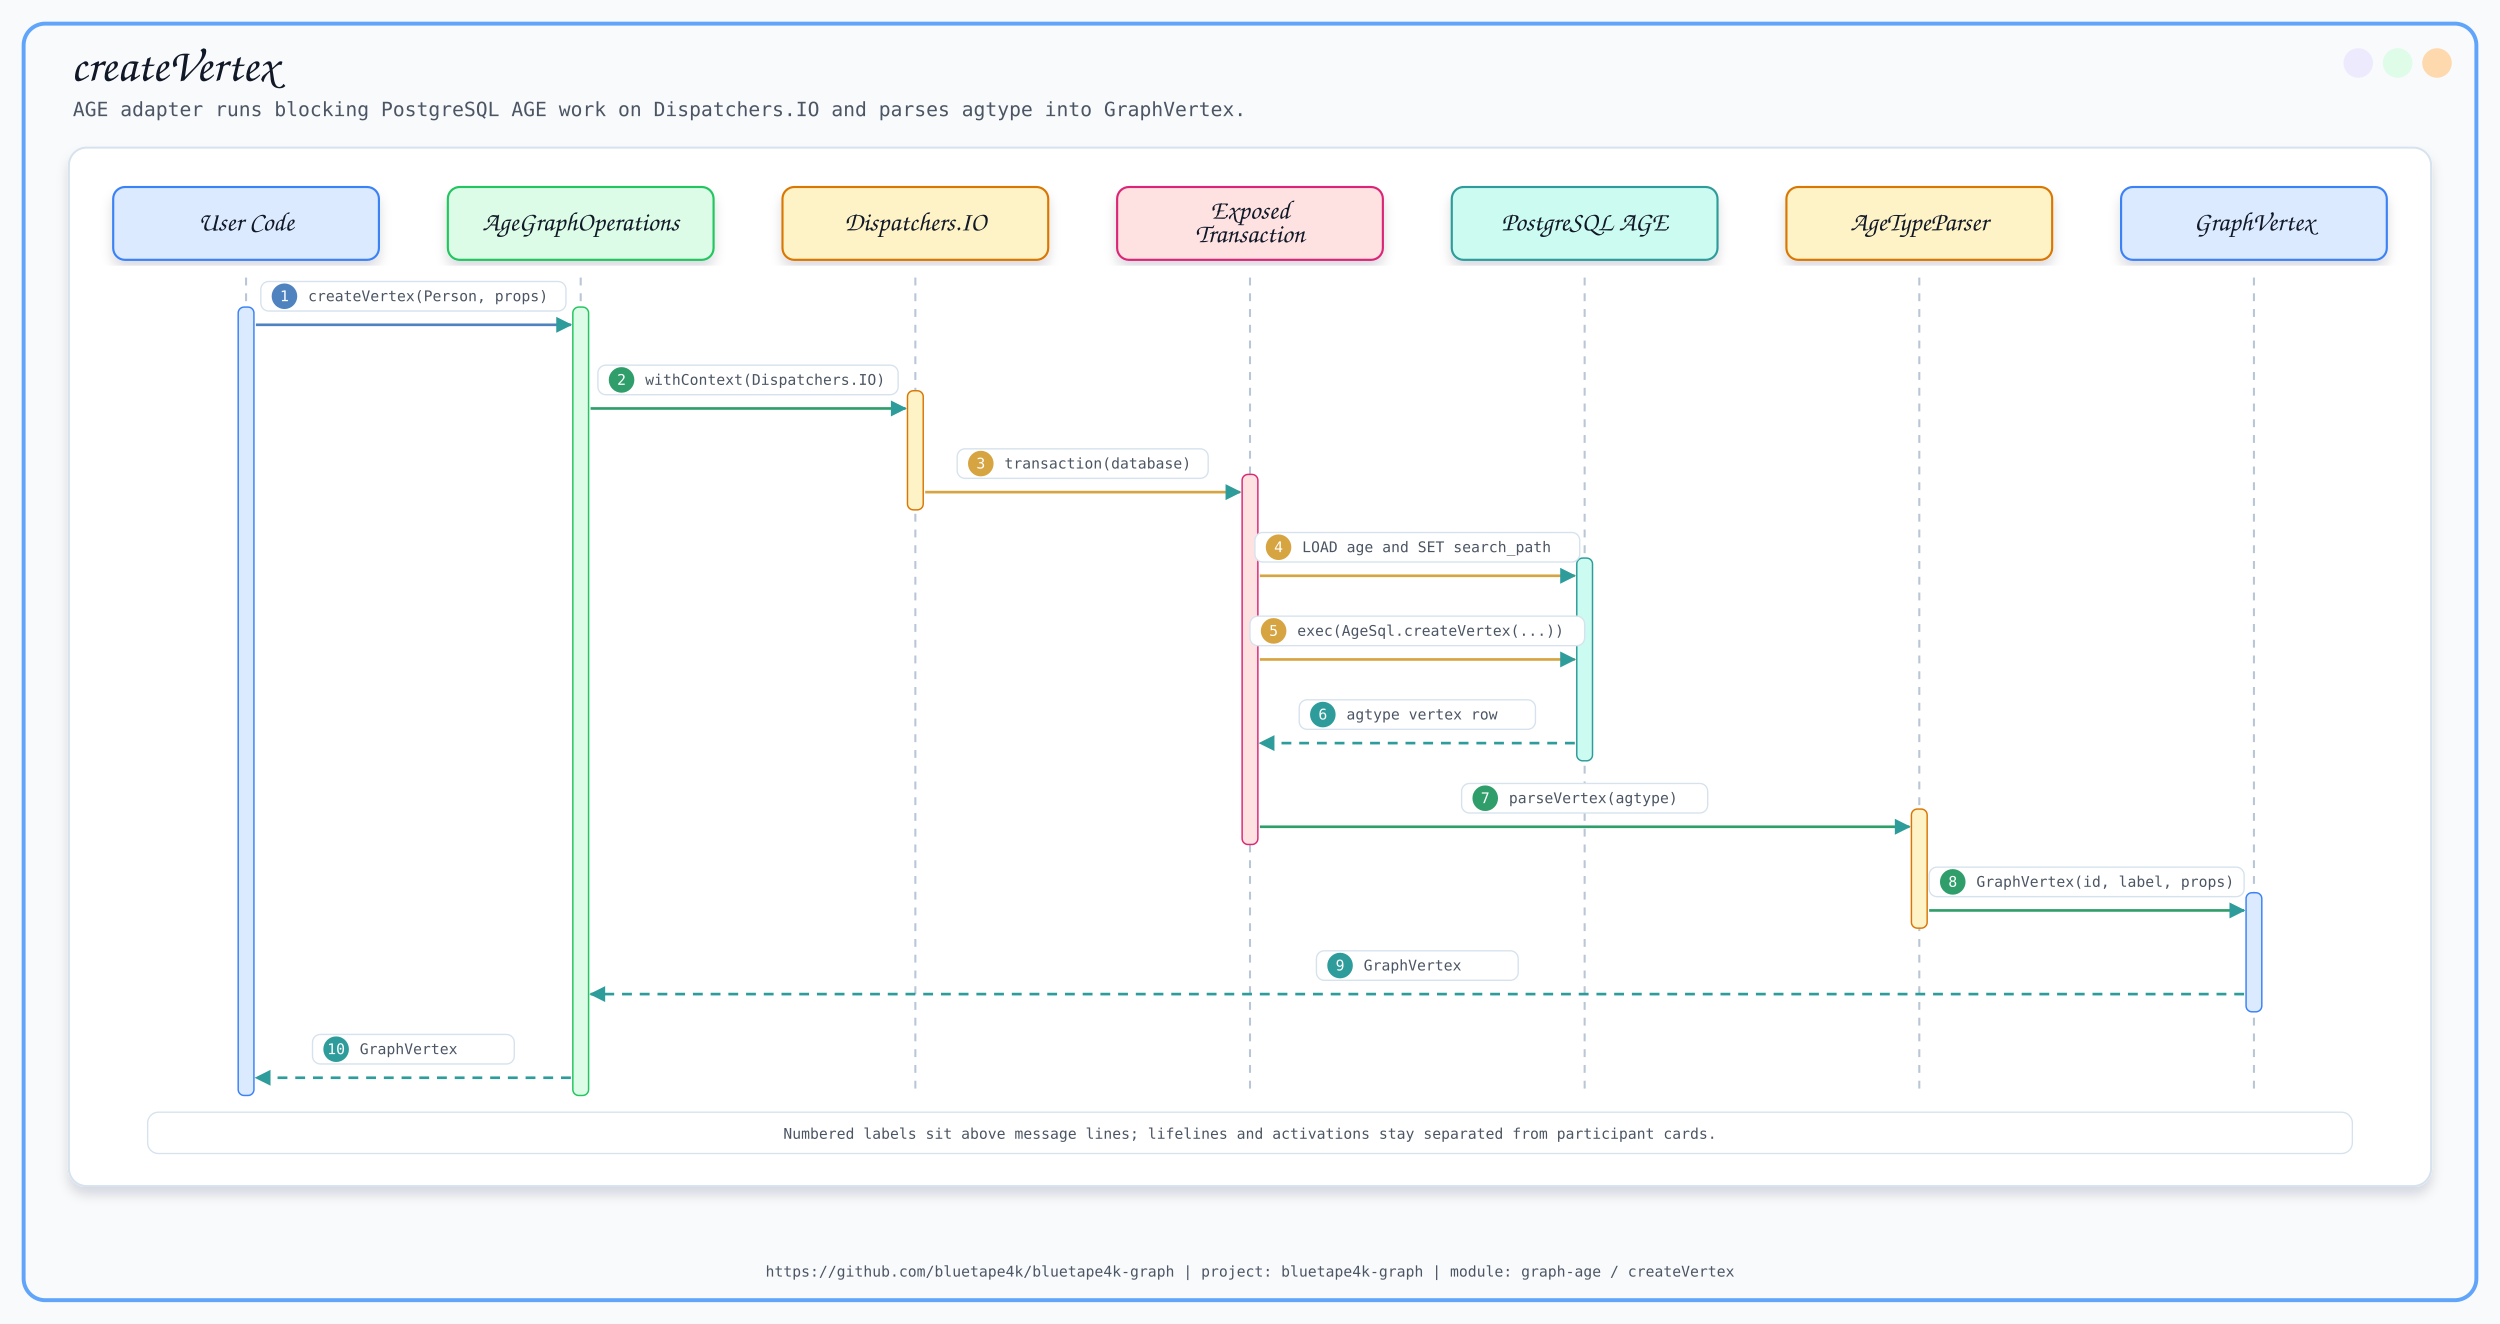
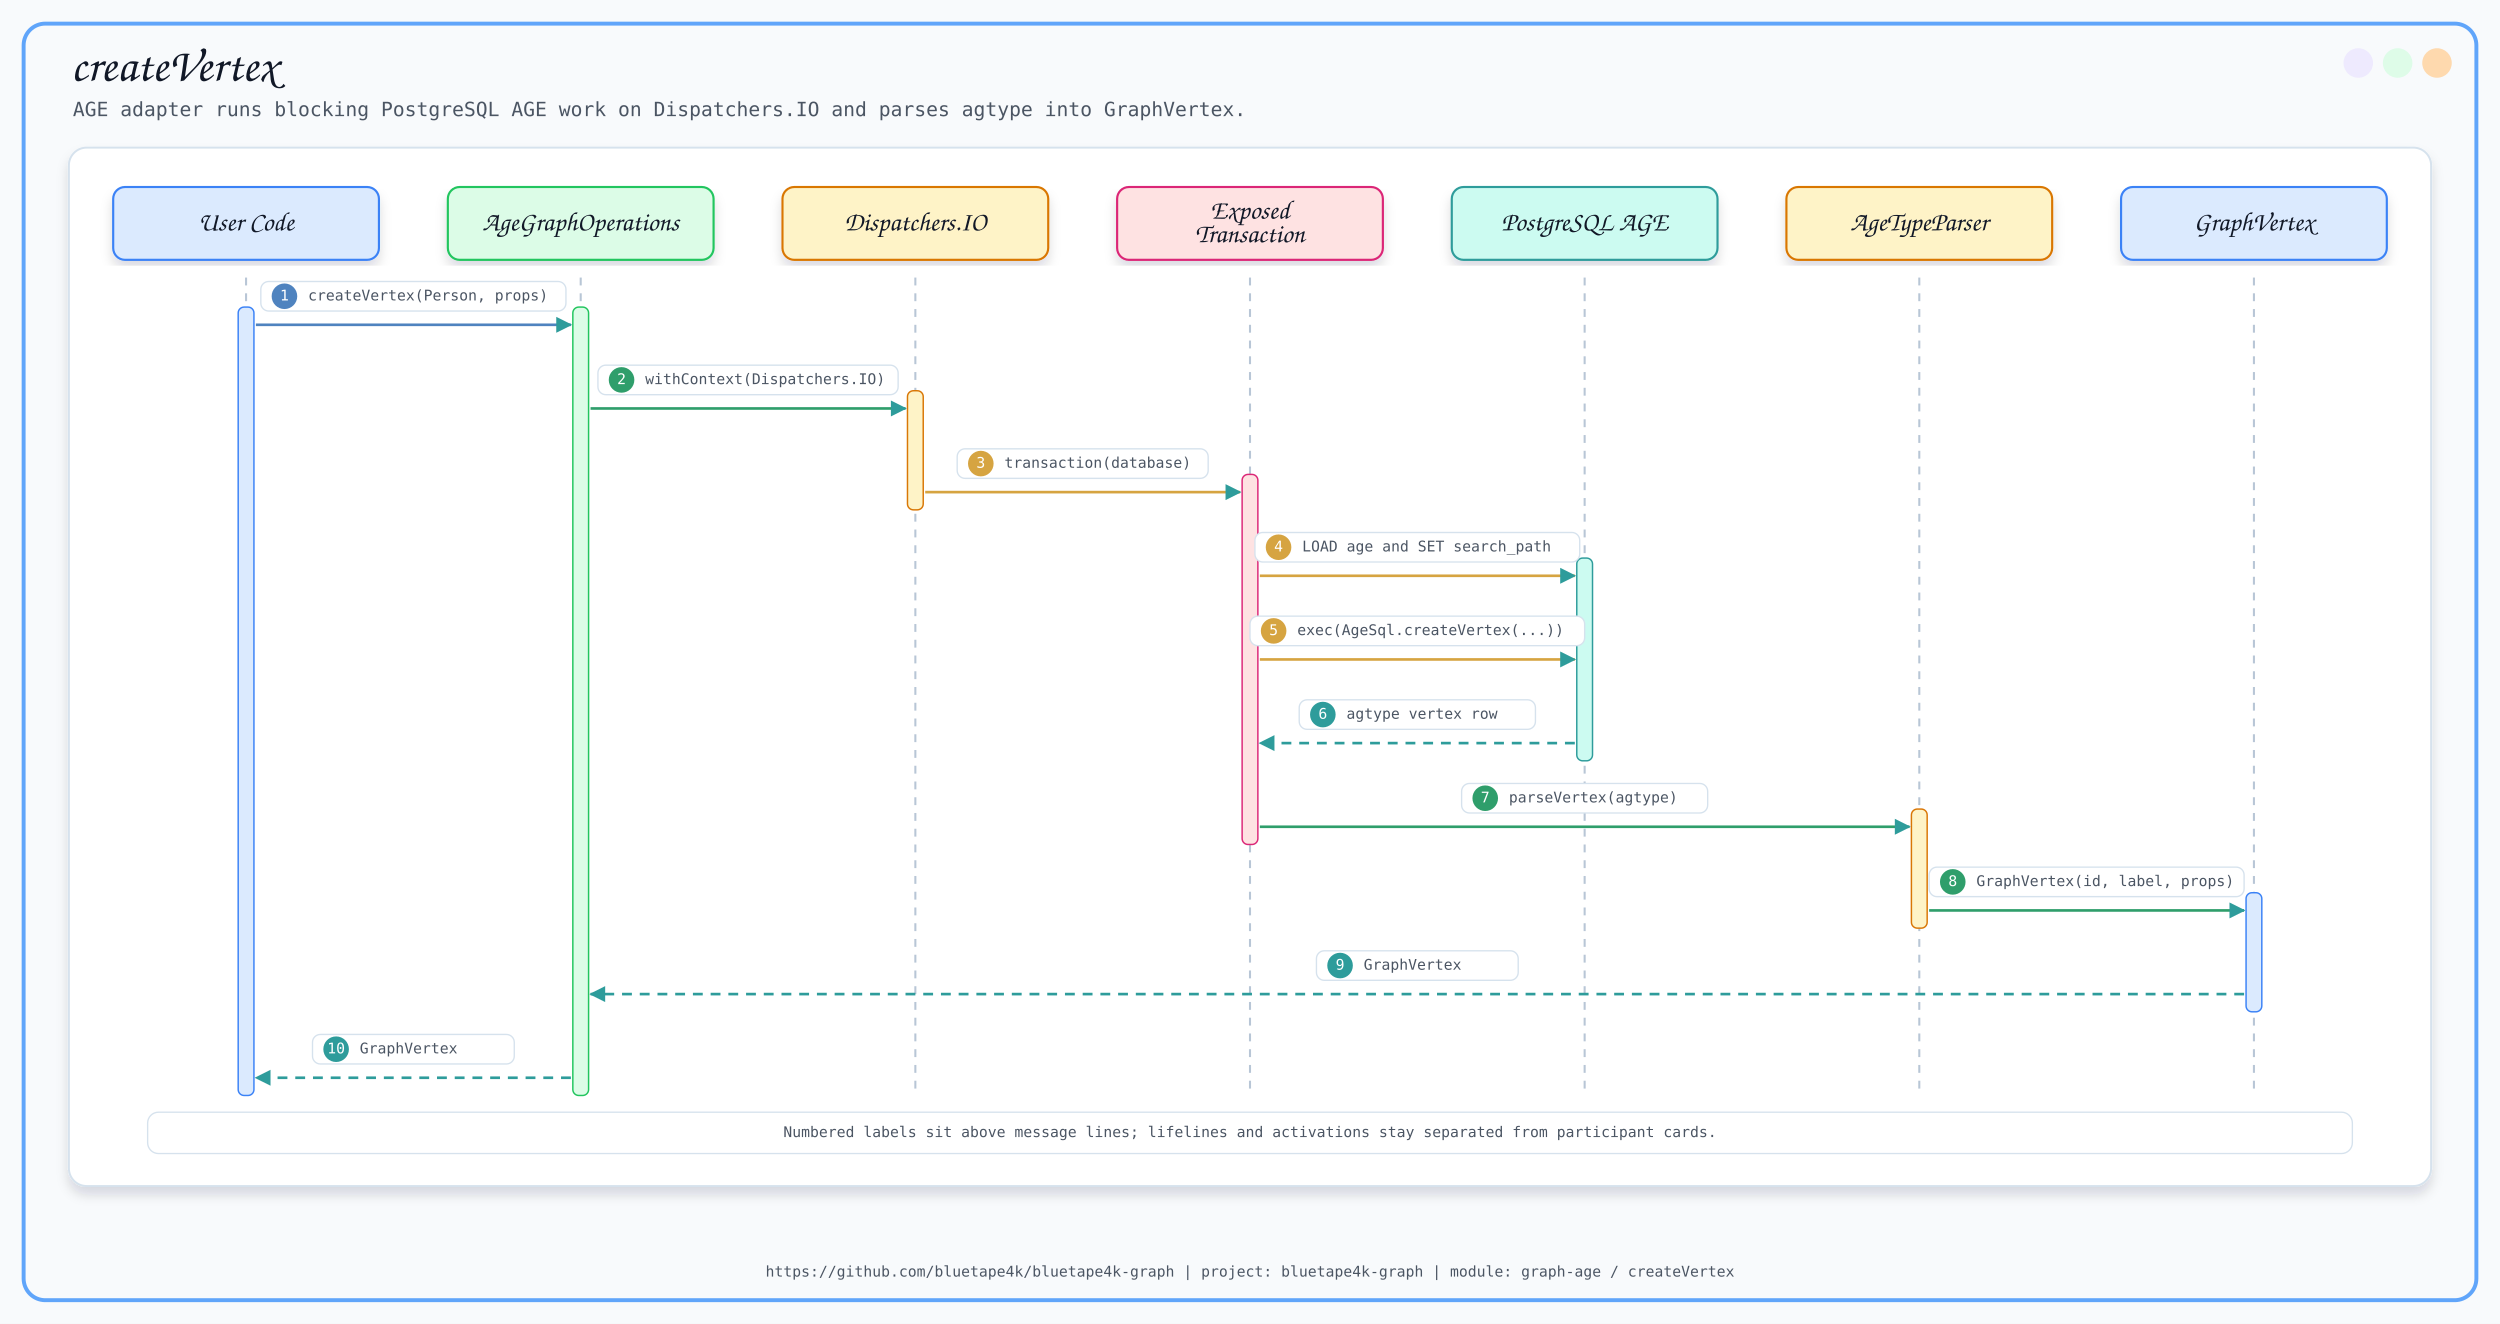
<svg xmlns="http://www.w3.org/2000/svg" width="2540" height="1345" viewBox="0 0 2540 1345">
  <defs>
    <filter id="softShadow" x="-8%" y="-8%" width="116%" height="116%">
      <feDropShadow dx="0" dy="8" stdDeviation="6" flood-color="#0F172A" flood-opacity="0.14" />
    </filter>
    <marker id="arrow" viewBox="0 0 10 10" refX="9" refY="5" markerWidth="8" markerHeight="8" orient="auto-start-reverse">
      <path d="M 0 0 L 10 5 L 0 10 z" fill="#2563EB" />
    </marker>
  </defs>
  <style>
      .title { font-family: 'Architects Daughter', cursive; font-size: 48px; fill: #111827; }
      .subtitle { font-family: 'Comic Mono', monospace; font-size: 20px; fill: #4B5563; }
      .label { font-family: 'Architects Daughter', cursive; font-size: 27px; fill: #111827; }
      .small { font-family: 'Comic Mono', monospace; font-size: 18px; fill: #374151; }
      .tiny { font-family: 'Comic Mono', monospace; font-size: 15px; fill: #4B5563; }
      .card { filter: url(#softShadow); }
      .line { stroke: #2563EB; stroke-width: 3; fill: none; marker-end: url(#arrow); }
      .thin { stroke: #60A5FA; stroke-width: 2; fill: none; marker-end: url(#arrow); }
      .dash { stroke: #64748B; stroke-width: 2; stroke-dasharray: 8 8; fill: none; marker-end: url(#arrow); }
    </style>
  <defs>
    <marker id="seqArrow" markerWidth="6" markerHeight="6" refX="5.5" refY="3" orient="auto" markerUnits="strokeWidth">
      <path d="M 0 0 L 6 3 L 0 6 z" fill="#2E9C9B" />
    </marker>
  </defs>
  <rect x="0" y="0" width="2540" height="1345" fill="#F8FAFC" />
  <rect x="24" y="24" width="2492" height="1297" rx="22" fill="none" stroke="#60A5FA" stroke-width="4" />
  <circle cx="2476" cy="64" r="15" fill="#FED7AA" opacity="0.95" />
  <circle cx="2436" cy="64" r="15" fill="#DCFCE7" opacity="0.95" />
  <circle cx="2396" cy="64" r="15" fill="#EDE9FE" opacity="0.95" />
  <text x="72" y="82" class="title">createVertex</text>
  <text x="74" y="118" class="subtitle">AGE adapter runs blocking PostgreSQL AGE work on Dispatchers.IO and parses agtype into GraphVertex.</text>
  <text x="1270.0" y="1297" text-anchor="middle" class="tiny">https://github.com/bluetape4k/bluetape4k-graph | project: bluetape4k-graph | module: graph-age / createVertex</text>
  <rect x="70" y="150" width="2400" height="1055" rx="18" fill="#FFFFFF" stroke="#D6E2ED" stroke-width="2" filter="url(#softShadow)" />
  <rect x="115.0" y="190" width="270" height="74" rx="12" fill="#DBEAFE" stroke="#3B82F6" stroke-width="2.2" filter="url(#softShadow)" />
-   <text x="250.0" y="227" text-anchor="middle" dominant-baseline="middle" class="label">User Code</text>
+   <text x="250.0" y="227.0" text-anchor="middle" dominant-baseline="middle" class="label">User Code</text>
  <line x1="250.0" y1="282" x2="250.0" y2="1113" stroke="#B8C6D6" stroke-width="2.1" stroke-dasharray="8 8" />
  <rect x="455.0" y="190" width="270" height="74" rx="12" fill="#DCFCE7" stroke="#22C55E" stroke-width="2.2" filter="url(#softShadow)" />
-   <text x="590.0" y="227" text-anchor="middle" dominant-baseline="middle" class="label">AgeGraphOperations</text>
+   <text x="590.0" y="227.0" text-anchor="middle" dominant-baseline="middle" class="label">AgeGraphOperations</text>
  <line x1="590.0" y1="282" x2="590.0" y2="1113" stroke="#B8C6D6" stroke-width="2.1" stroke-dasharray="8 8" />
  <rect x="795.0" y="190" width="270" height="74" rx="12" fill="#FEF3C7" stroke="#D97706" stroke-width="2.2" filter="url(#softShadow)" />
-   <text x="930.0" y="227" text-anchor="middle" dominant-baseline="middle" class="label">Dispatchers.IO</text>
+   <text x="930.0" y="227.0" text-anchor="middle" dominant-baseline="middle" class="label">Dispatchers.IO</text>
  <line x1="930.0" y1="282" x2="930.0" y2="1113" stroke="#B8C6D6" stroke-width="2.1" stroke-dasharray="8 8" />
  <rect x="1135.0" y="190" width="270" height="74" rx="12" fill="#FEE2E2" stroke="#DB2777" stroke-width="2.2" filter="url(#softShadow)" />
-   <text x="1270.0" y="215" text-anchor="middle" dominant-baseline="middle" class="label">Exposed</text>
-   <text x="1270.0" y="239" text-anchor="middle" dominant-baseline="middle" class="label">Transaction</text>
+   <text x="1270.0" y="215.0" text-anchor="middle" dominant-baseline="middle" class="label">Exposed</text>
+   <text x="1270.0" y="239.0" text-anchor="middle" dominant-baseline="middle" class="label">Transaction</text>
  <line x1="1270.0" y1="282" x2="1270.0" y2="1113" stroke="#B8C6D6" stroke-width="2.1" stroke-dasharray="8 8" />
  <rect x="1475.0" y="190" width="270" height="74" rx="12" fill="#CCFBF1" stroke="#2E9C9B" stroke-width="2.2" filter="url(#softShadow)" />
-   <text x="1610.0" y="227" text-anchor="middle" dominant-baseline="middle" class="label">PostgreSQL AGE</text>
+   <text x="1610.0" y="227.0" text-anchor="middle" dominant-baseline="middle" class="label">PostgreSQL AGE</text>
  <line x1="1610.0" y1="282" x2="1610.0" y2="1113" stroke="#B8C6D6" stroke-width="2.1" stroke-dasharray="8 8" />
  <rect x="1815.0" y="190" width="270" height="74" rx="12" fill="#FEF3C7" stroke="#D97706" stroke-width="2.2" filter="url(#softShadow)" />
-   <text x="1950.0" y="227" text-anchor="middle" dominant-baseline="middle" class="label">AgeTypeParser</text>
+   <text x="1950.0" y="227.0" text-anchor="middle" dominant-baseline="middle" class="label">AgeTypeParser</text>
  <line x1="1950.0" y1="282" x2="1950.0" y2="1113" stroke="#B8C6D6" stroke-width="2.1" stroke-dasharray="8 8" />
  <rect x="2155.0" y="190" width="270" height="74" rx="12" fill="#DBEAFE" stroke="#3B82F6" stroke-width="2.2" filter="url(#softShadow)" />
-   <text x="2290.0" y="227" text-anchor="middle" dominant-baseline="middle" class="label">GraphVertex</text>
+   <text x="2290.0" y="227.0" text-anchor="middle" dominant-baseline="middle" class="label">GraphVertex</text>
  <line x1="2290.0" y1="282" x2="2290.0" y2="1113" stroke="#B8C6D6" stroke-width="2.1" stroke-dasharray="8 8" />
  <rect x="242.0" y="312" width="16" height="801" rx="6" fill="#DBEAFE" stroke="#3B82F6" stroke-width="1.5" />
  <rect x="582.0" y="312" width="16" height="801" rx="6" fill="#DCFCE7" stroke="#22C55E" stroke-width="1.5" />
  <rect x="922.0" y="397" width="16" height="121" rx="6" fill="#FEF3C7" stroke="#D97706" stroke-width="1.5" />
  <rect x="1262.0" y="482" width="16" height="376" rx="6" fill="#FEE2E2" stroke="#DB2777" stroke-width="1.5" />
  <rect x="1602.0" y="567" width="16" height="206" rx="6" fill="#CCFBF1" stroke="#2E9C9B" stroke-width="1.5" />
  <rect x="1942.0" y="822" width="16" height="121" rx="6" fill="#FEF3C7" stroke="#D97706" stroke-width="1.5" />
  <rect x="2282.0" y="907" width="16" height="121" rx="6" fill="#DBEAFE" stroke="#3B82F6" stroke-width="1.5" />
  <line x1="260.0" y1="330" x2="580.0" y2="330" stroke="#4F83BF" stroke-width="2.7" marker-end="url(#seqArrow)" />
  <rect x="265.0" y="286" width="310" height="30" rx="8" fill="#FFFFFF" stroke="#D6E2ED" stroke-width="1.4" />
  <circle cx="289.0" cy="301" r="13" fill="#4F83BF" />
-   <text x="289.0" y="306" text-anchor="middle" class="tiny" style="fill:#FFFFFF">1</text>
-   <text x="313.0" y="306" class="tiny">createVertex(Person, props)</text>
+   <text x="289.0" y="301" text-anchor="middle" dominant-baseline="middle" class="tiny" style="fill:#FFFFFF">1</text>
+   <text x="313.0" y="301" dominant-baseline="middle" class="tiny">createVertex(Person, props)</text>
  <line x1="600.0" y1="415" x2="920.0" y2="415" stroke="#2F9E6B" stroke-width="2.7" marker-end="url(#seqArrow)" />
  <rect x="607.5" y="371" width="305" height="30" rx="8" fill="#FFFFFF" stroke="#D6E2ED" stroke-width="1.4" />
  <circle cx="631.5" cy="386" r="13" fill="#2F9E6B" />
-   <text x="631.5" y="391" text-anchor="middle" class="tiny" style="fill:#FFFFFF">2</text>
-   <text x="655.5" y="391" class="tiny">withContext(Dispatchers.IO)</text>
+   <text x="631.5" y="386" text-anchor="middle" dominant-baseline="middle" class="tiny" style="fill:#FFFFFF">2</text>
+   <text x="655.5" y="386" dominant-baseline="middle" class="tiny">withContext(Dispatchers.IO)</text>
  <line x1="940.0" y1="500" x2="1260.0" y2="500" stroke="#D6A441" stroke-width="2.7" marker-end="url(#seqArrow)" />
  <rect x="972.5" y="456" width="255" height="30" rx="8" fill="#FFFFFF" stroke="#D6E2ED" stroke-width="1.4" />
  <circle cx="996.5" cy="471" r="13" fill="#D6A441" />
-   <text x="996.5" y="476" text-anchor="middle" class="tiny" style="fill:#FFFFFF">3</text>
-   <text x="1020.5" y="476" class="tiny">transaction(database)</text>
+   <text x="996.5" y="471" text-anchor="middle" dominant-baseline="middle" class="tiny" style="fill:#FFFFFF">3</text>
+   <text x="1020.5" y="471" dominant-baseline="middle" class="tiny">transaction(database)</text>
  <line x1="1280.0" y1="585" x2="1600.0" y2="585" stroke="#D6A441" stroke-width="2.7" marker-end="url(#seqArrow)" />
  <rect x="1275.0" y="541" width="330" height="30" rx="8" fill="#FFFFFF" stroke="#D6E2ED" stroke-width="1.4" />
  <circle cx="1299.0" cy="556" r="13" fill="#D6A441" />
-   <text x="1299.0" y="561" text-anchor="middle" class="tiny" style="fill:#FFFFFF">4</text>
-   <text x="1323.0" y="561" class="tiny">LOAD age and SET search_path</text>
+   <text x="1299.0" y="556" text-anchor="middle" dominant-baseline="middle" class="tiny" style="fill:#FFFFFF">4</text>
+   <text x="1323.0" y="556" dominant-baseline="middle" class="tiny">LOAD age and SET search_path</text>
  <line x1="1280.0" y1="670" x2="1600.0" y2="670" stroke="#D6A441" stroke-width="2.7" marker-end="url(#seqArrow)" />
  <rect x="1270.0" y="626" width="340" height="30" rx="8" fill="#FFFFFF" stroke="#D6E2ED" stroke-width="1.4" />
  <circle cx="1294.0" cy="641" r="13" fill="#D6A441" />
-   <text x="1294.0" y="646" text-anchor="middle" class="tiny" style="fill:#FFFFFF">5</text>
-   <text x="1318.0" y="646" class="tiny">exec(AgeSql.createVertex(...))</text>
+   <text x="1294.0" y="641" text-anchor="middle" dominant-baseline="middle" class="tiny" style="fill:#FFFFFF">5</text>
+   <text x="1318.0" y="641" dominant-baseline="middle" class="tiny">exec(AgeSql.createVertex(...))</text>
  <line x1="1600.0" y1="755" x2="1280.0" y2="755" stroke="#2E9C9B" stroke-width="2.7" stroke-dasharray="10 8" marker-end="url(#seqArrow)" />
  <rect x="1320.0" y="711" width="240" height="30" rx="8" fill="#FFFFFF" stroke="#D6E2ED" stroke-width="1.4" />
  <circle cx="1344.0" cy="726" r="13" fill="#2E9C9B" />
-   <text x="1344.0" y="731" text-anchor="middle" class="tiny" style="fill:#FFFFFF">6</text>
-   <text x="1368.0" y="731" class="tiny">agtype vertex row</text>
+   <text x="1344.0" y="726" text-anchor="middle" dominant-baseline="middle" class="tiny" style="fill:#FFFFFF">6</text>
+   <text x="1368.0" y="726" dominant-baseline="middle" class="tiny">agtype vertex row</text>
  <line x1="1280.0" y1="840" x2="1940.0" y2="840" stroke="#2F9E6B" stroke-width="2.7" marker-end="url(#seqArrow)" />
  <rect x="1485.0" y="796" width="250" height="30" rx="8" fill="#FFFFFF" stroke="#D6E2ED" stroke-width="1.4" />
  <circle cx="1509.0" cy="811" r="13" fill="#2F9E6B" />
-   <text x="1509.0" y="816" text-anchor="middle" class="tiny" style="fill:#FFFFFF">7</text>
-   <text x="1533.0" y="816" class="tiny">parseVertex(agtype)</text>
+   <text x="1509.0" y="811" text-anchor="middle" dominant-baseline="middle" class="tiny" style="fill:#FFFFFF">7</text>
+   <text x="1533.0" y="811" dominant-baseline="middle" class="tiny">parseVertex(agtype)</text>
  <line x1="1960.0" y1="925" x2="2280.0" y2="925" stroke="#2F9E6B" stroke-width="2.7" marker-end="url(#seqArrow)" />
  <rect x="1960.0" y="881" width="320" height="30" rx="8" fill="#FFFFFF" stroke="#D6E2ED" stroke-width="1.4" />
  <circle cx="1984.0" cy="896" r="13" fill="#2F9E6B" />
-   <text x="1984.0" y="901" text-anchor="middle" class="tiny" style="fill:#FFFFFF">8</text>
-   <text x="2008.0" y="901" class="tiny">GraphVertex(id, label, props)</text>
+   <text x="1984.0" y="896" text-anchor="middle" dominant-baseline="middle" class="tiny" style="fill:#FFFFFF">8</text>
+   <text x="2008.0" y="896" dominant-baseline="middle" class="tiny">GraphVertex(id, label, props)</text>
  <line x1="2280.0" y1="1010" x2="600.0" y2="1010" stroke="#2E9C9B" stroke-width="2.7" stroke-dasharray="10 8" marker-end="url(#seqArrow)" />
  <rect x="1337.5" y="966" width="205" height="30" rx="8" fill="#FFFFFF" stroke="#D6E2ED" stroke-width="1.4" />
  <circle cx="1361.5" cy="981" r="13" fill="#2E9C9B" />
-   <text x="1361.5" y="986" text-anchor="middle" class="tiny" style="fill:#FFFFFF">9</text>
-   <text x="1385.5" y="986" class="tiny">GraphVertex</text>
+   <text x="1361.5" y="981" text-anchor="middle" dominant-baseline="middle" class="tiny" style="fill:#FFFFFF">9</text>
+   <text x="1385.5" y="981" dominant-baseline="middle" class="tiny">GraphVertex</text>
  <line x1="580.0" y1="1095" x2="260.0" y2="1095" stroke="#2E9C9B" stroke-width="2.7" stroke-dasharray="10 8" marker-end="url(#seqArrow)" />
  <rect x="317.5" y="1051" width="205" height="30" rx="8" fill="#FFFFFF" stroke="#D6E2ED" stroke-width="1.4" />
  <circle cx="341.5" cy="1066" r="13" fill="#2E9C9B" />
-   <text x="341.5" y="1071" text-anchor="middle" class="tiny" style="fill:#FFFFFF">10</text>
-   <text x="365.5" y="1071" class="tiny">GraphVertex</text>
+   <text x="341.5" y="1066" text-anchor="middle" dominant-baseline="middle" class="tiny" style="fill:#FFFFFF">10</text>
+   <text x="365.5" y="1066" dominant-baseline="middle" class="tiny">GraphVertex</text>
  <rect x="150" y="1130" width="2240" height="42" rx="11" fill="#FFFFFF" stroke="#D6E2ED" stroke-width="1.4" />
-   <text x="1270.0" y="1157" text-anchor="middle" class="tiny">Numbered labels sit above message lines; lifelines and activations stay separated from participant cards.</text>
+   <text x="1270.0" y="1151" text-anchor="middle" dominant-baseline="middle" class="tiny">Numbered labels sit above message lines; lifelines and activations stay separated from participant cards.</text>
</svg>
